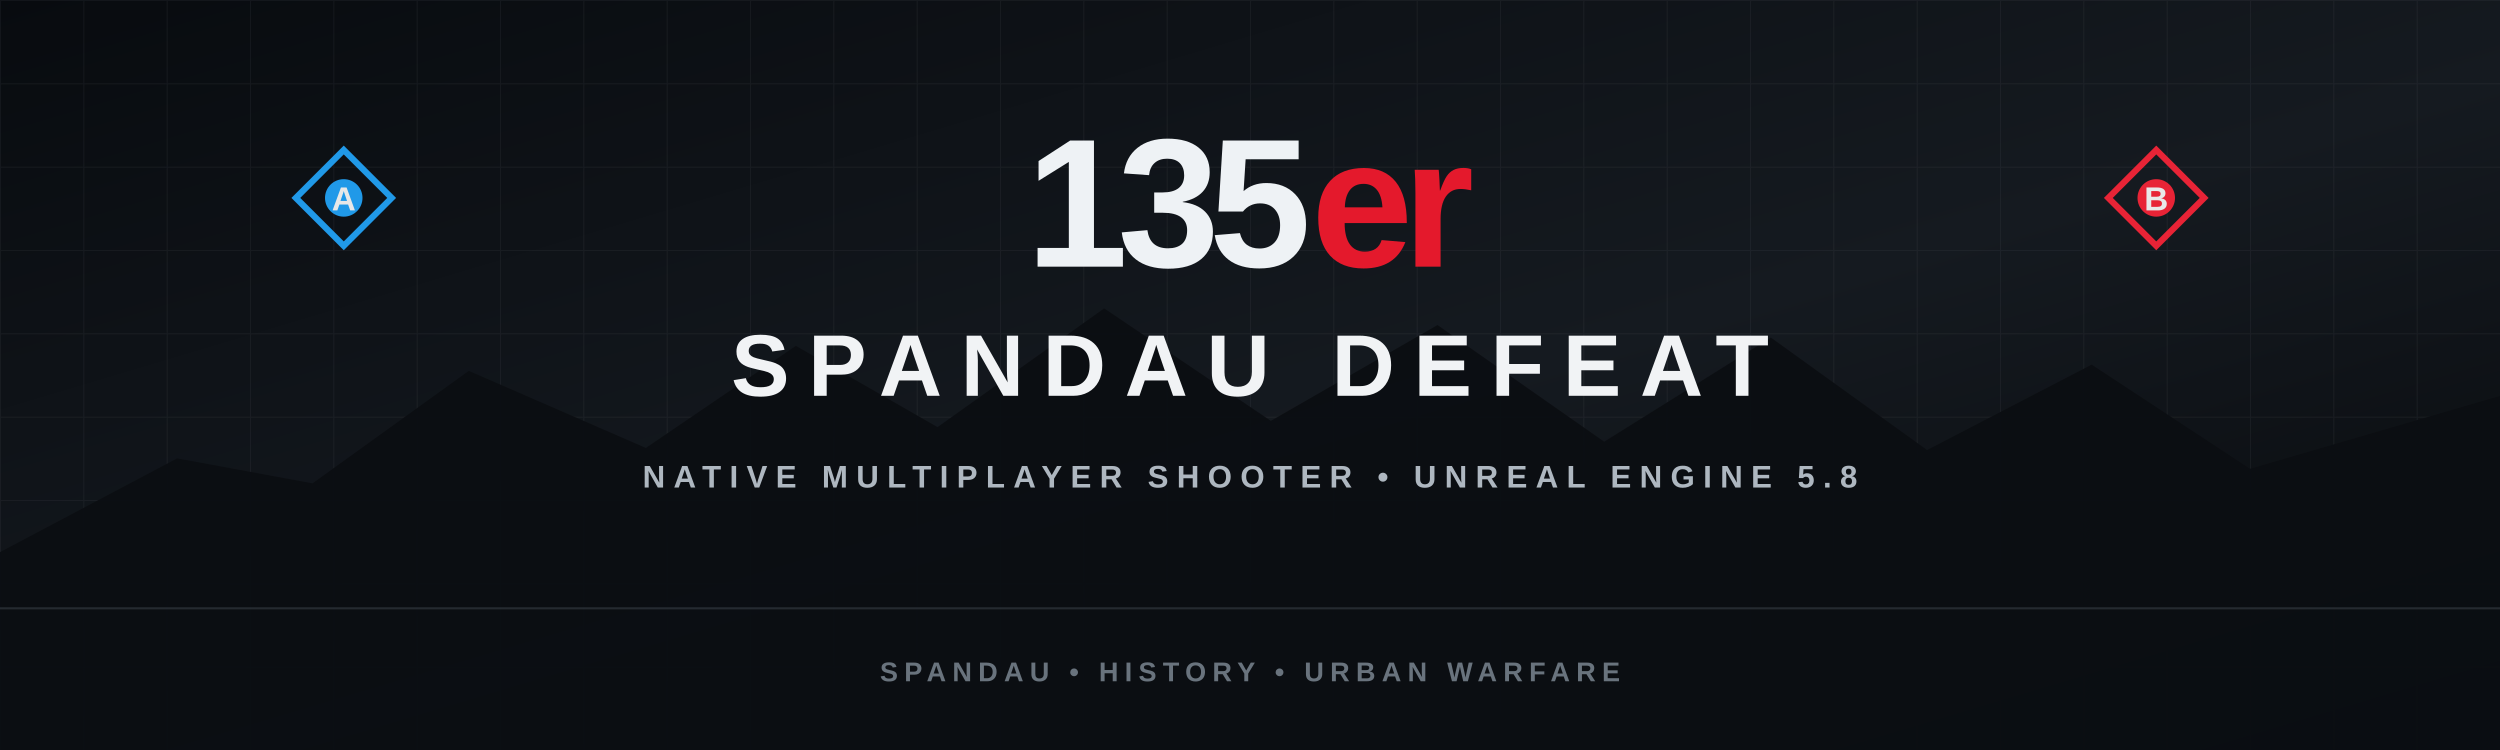
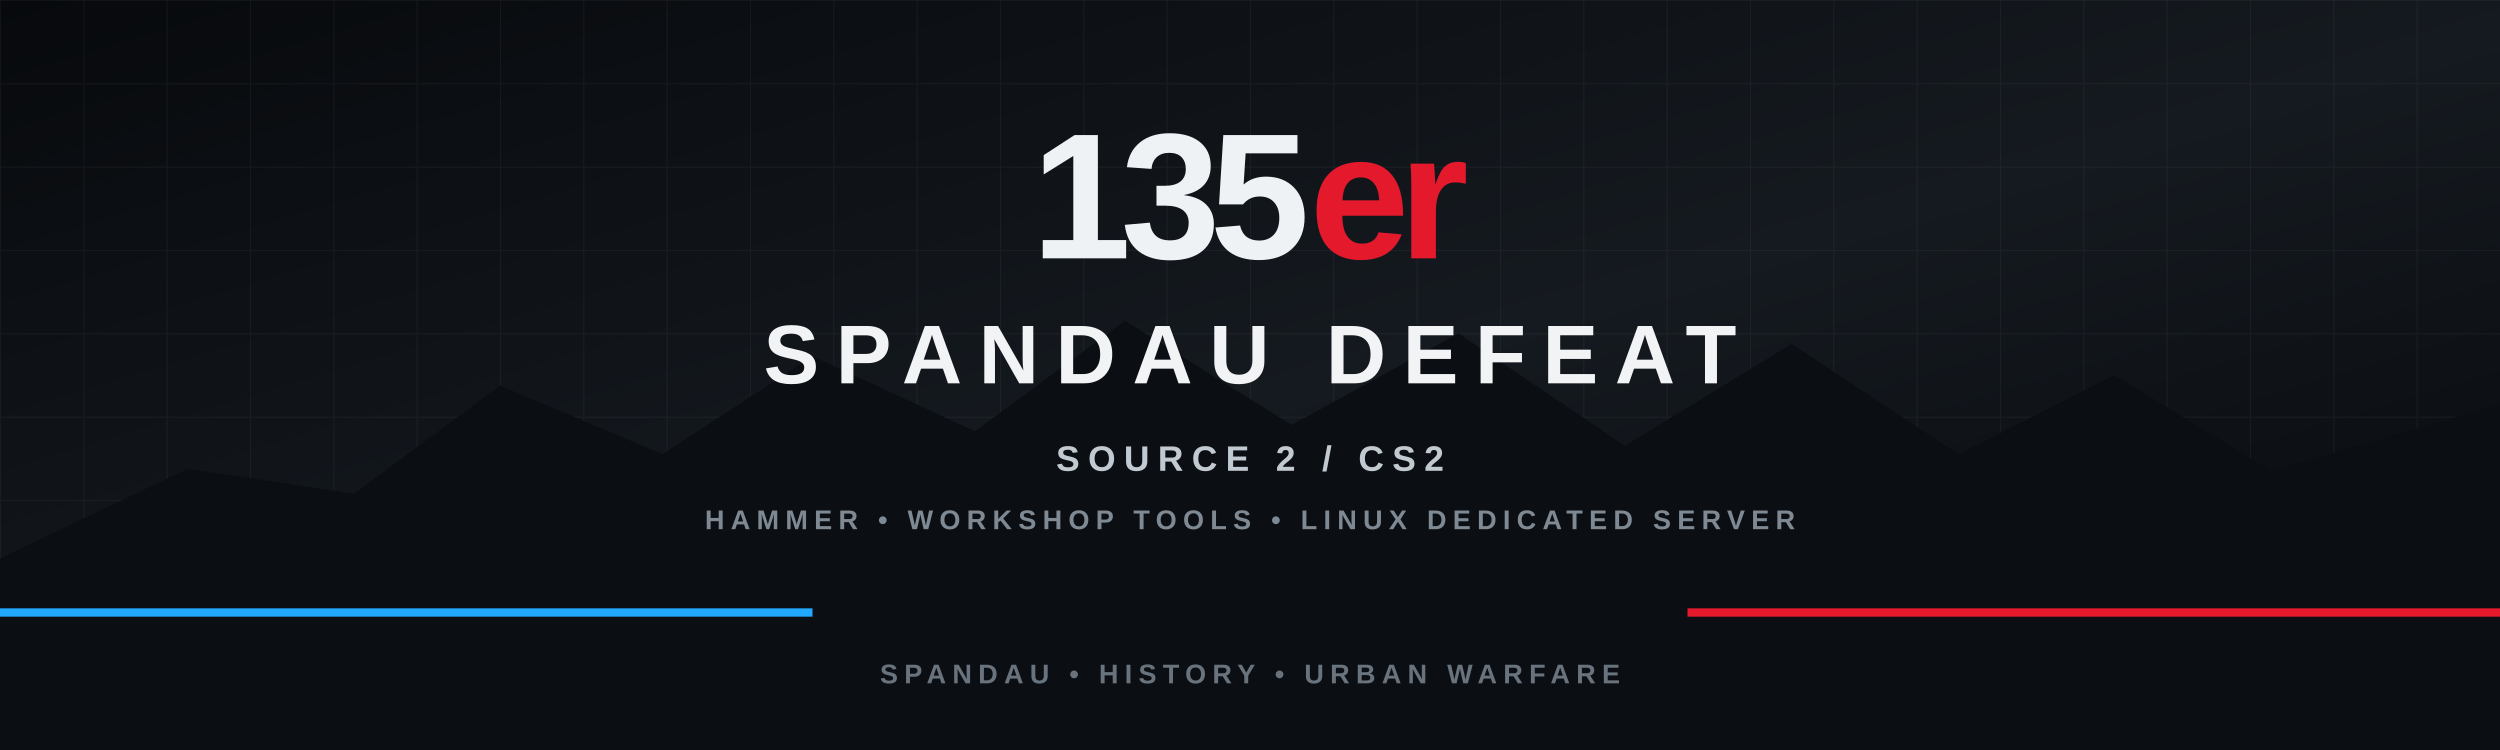
- <svg xmlns="http://www.w3.org/2000/svg" width="1200" height="360" viewBox="0 0 1200 360" role="img" aria-label="135er Spandau Defeat">
+ <svg xmlns="http://www.w3.org/2000/svg" width="1200" height="360" viewBox="0 0 1200 360" role="img" aria-label="135er Spandau Defeat Source 2">
  <defs>
    <linearGradient id="bg" x1="0" y1="0" x2="1" y2="1">
-       <stop stop-color="#080b0f" />
-       <stop offset=".55" stop-color="#151a20" />
-       <stop offset="1" stop-color="#06080b" />
-     </linearGradient>
-     <linearGradient id="red" x1="0" x2="1">
-       <stop stop-color="#7e1018" />
-       <stop offset="1" stop-color="#ff2538" />
-     </linearGradient>
-     <linearGradient id="blue" x1="0" x2="1">
-       <stop stop-color="#0c486f" />
-       <stop offset="1" stop-color="#22a7ff" />
+       <stop stop-color="#07090c" />
+       <stop offset=".52" stop-color="#151a20" />
+       <stop offset="1" stop-color="#05070a" />
    </linearGradient>
    <pattern id="grid" width="40" height="40" patternUnits="userSpaceOnUse">
      <path d="M40 0H0V40" fill="none" stroke="#89939d" stroke-opacity=".08" />
    </pattern>
  </defs>
  <rect width="1200" height="360" fill="url(#bg)" />
  <rect width="1200" height="360" fill="url(#grid)" />
-   <path d="M0 265 L85 220 150 232 225 178 310 215 382 166 450 205 530 148 610 202 690 156 770 212 850 162 925 216 1004 175 1080 225 1200 190V360H0Z" fill="#0b0e12" opacity=".95" />
-   <path d="M0 292H1200" stroke="#3a424a" stroke-opacity=".55" />
-   <path d="M0 294H385" stroke="url(#blue)" stroke-width="4" />
-   <path d="M815 294H1200" stroke="url(#red)" stroke-width="4" />
-   <g opacity=".9">
-     <circle cx="165" cy="95" r="9" fill="#22a7ff" />
-     <path d="M165 72l23 23-23 23-23-23z" fill="none" stroke="#22a7ff" stroke-width="3" />
-     <text x="165" y="101" text-anchor="middle" fill="white" font-family="Arial,sans-serif" font-weight="700" font-size="16">A</text>
-     <circle cx="1035" cy="95" r="9" fill="#ff2538" />
-     <path d="M1035 72l23 23-23 23-23-23z" fill="none" stroke="#ff2538" stroke-width="3" />
-     <text x="1035" y="101" text-anchor="middle" fill="white" font-family="Arial,sans-serif" font-weight="700" font-size="16">B</text>
-   </g>
-   <text x="600" y="128" text-anchor="middle" fill="#eef2f5" font-family="Arial Black,Arial,sans-serif" font-size="88" font-weight="900" letter-spacing="-5">135<tspan fill="#e4192c">er</tspan>
+   <path d="M0 268L90 225 170 237 240 185 318 218 390 171 468 207 540 154 620 204 700 160 780 214 860 165 940 218 1015 180 1090 226 1200 194V360H0Z" fill="#0b0e12" />
+   <path d="M0 294H390" stroke="#22a7ff" stroke-width="4" />
+   <path d="M810 294H1200" stroke="#e4192c" stroke-width="4" />
+   <text x="600" y="124" text-anchor="middle" fill="#eef2f5" font-family="Arial Black,Arial,sans-serif" font-size="86" font-weight="900" letter-spacing="-5">135<tspan fill="#e4192c">er</tspan>
  </text>
-   <text x="600" y="190" text-anchor="middle" fill="#f1f3f5" font-family="Arial,Helvetica,sans-serif" font-size="42" font-weight="800" letter-spacing="9">SPANDAU DEFEAT</text>
-   <text x="600" y="234" text-anchor="middle" fill="#aeb7c0" font-family="Arial,Helvetica,sans-serif" font-size="15" font-weight="700" letter-spacing="4">NATIVE MULTIPLAYER SHOOTER  •  UNREAL ENGINE 5.8</text>
-   <text x="600" y="327" text-anchor="middle" fill="#69737d" font-family="Arial,Helvetica,sans-serif" font-size="13" font-weight="700" letter-spacing="3">SPANDAU  •  HISTORY  •  URBAN WARFARE</text>
+   <text x="600" y="184" text-anchor="middle" fill="#f1f3f5" font-family="Arial,Helvetica,sans-serif" font-size="40" font-weight="800" letter-spacing="8">SPANDAU DEFEAT</text>
+   <text x="600" y="226" text-anchor="middle" fill="#c2cad1" font-family="Arial,Helvetica,sans-serif" font-size="17" font-weight="700" letter-spacing="4">SOURCE 2 / CS2</text>
+   <text x="600" y="254" text-anchor="middle" fill="#7e8993" font-family="Arial,Helvetica,sans-serif" font-size="13" font-weight="700" letter-spacing="3">HAMMER • WORKSHOP TOOLS • LINUX DEDICATED SERVER</text>
+   <text x="600" y="328" text-anchor="middle" fill="#69737d" font-family="Arial,Helvetica,sans-serif" font-size="13" font-weight="700" letter-spacing="3">SPANDAU • HISTORY • URBAN WARFARE</text>
</svg>
